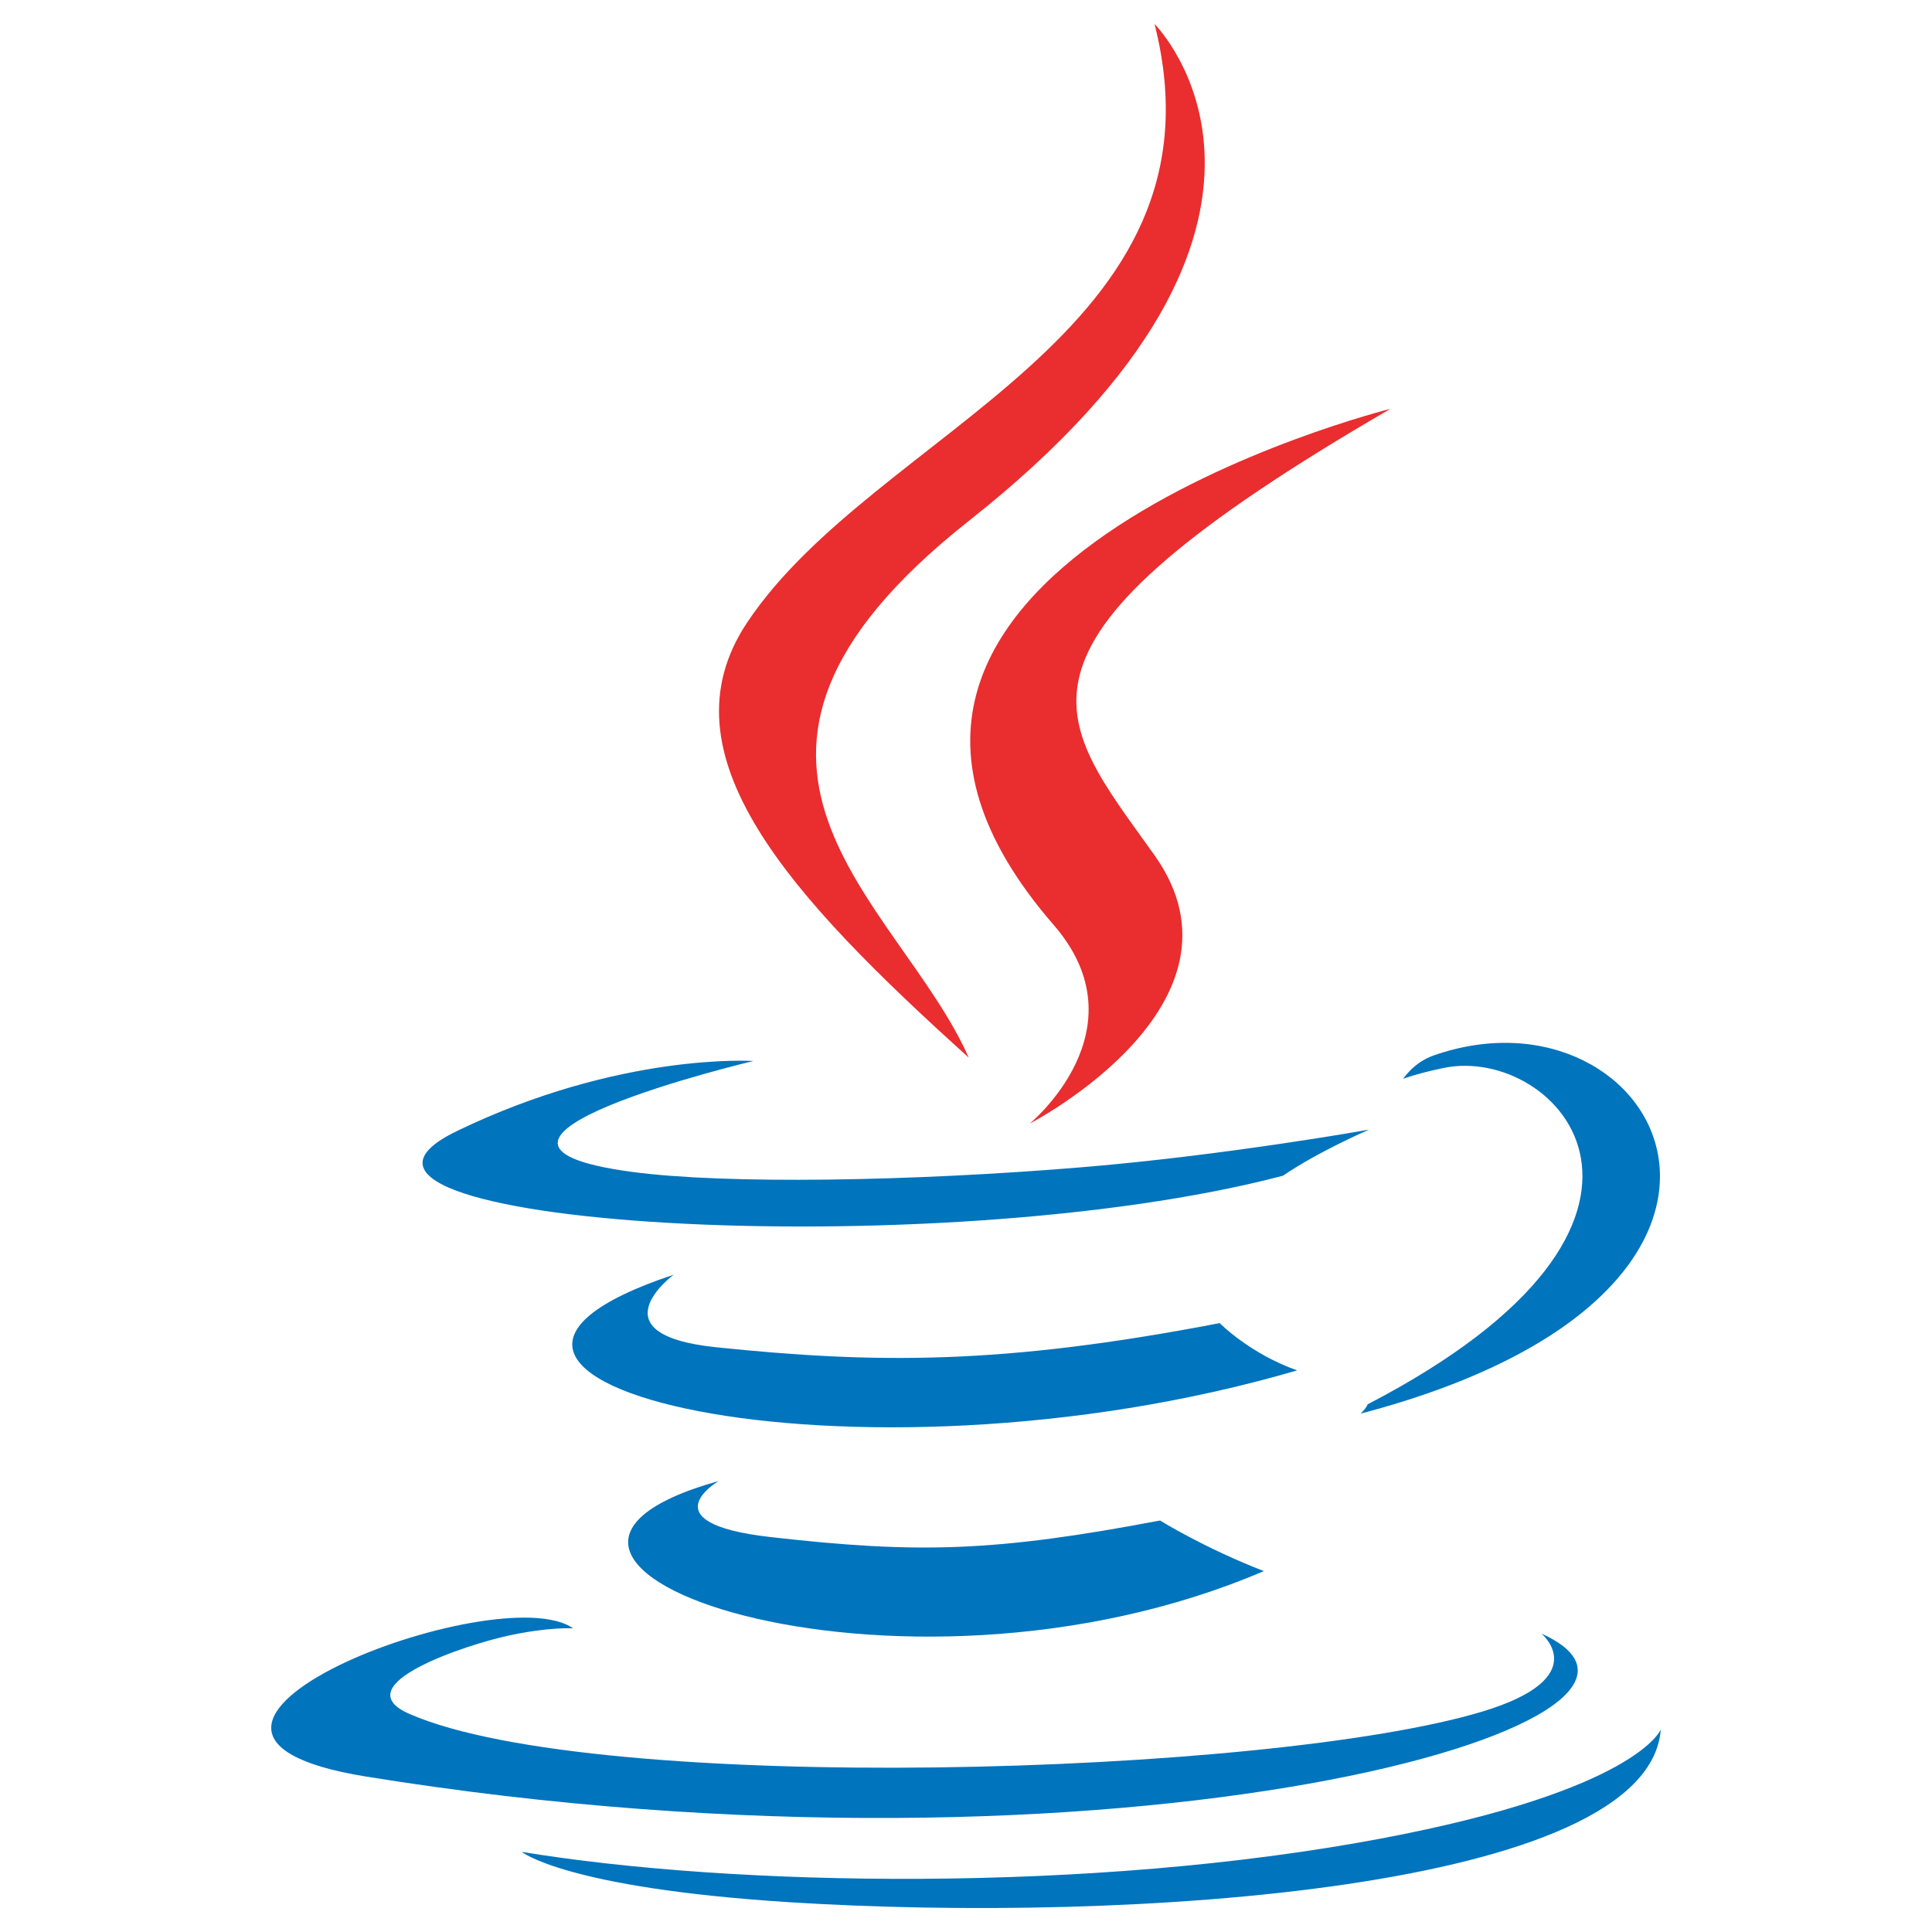
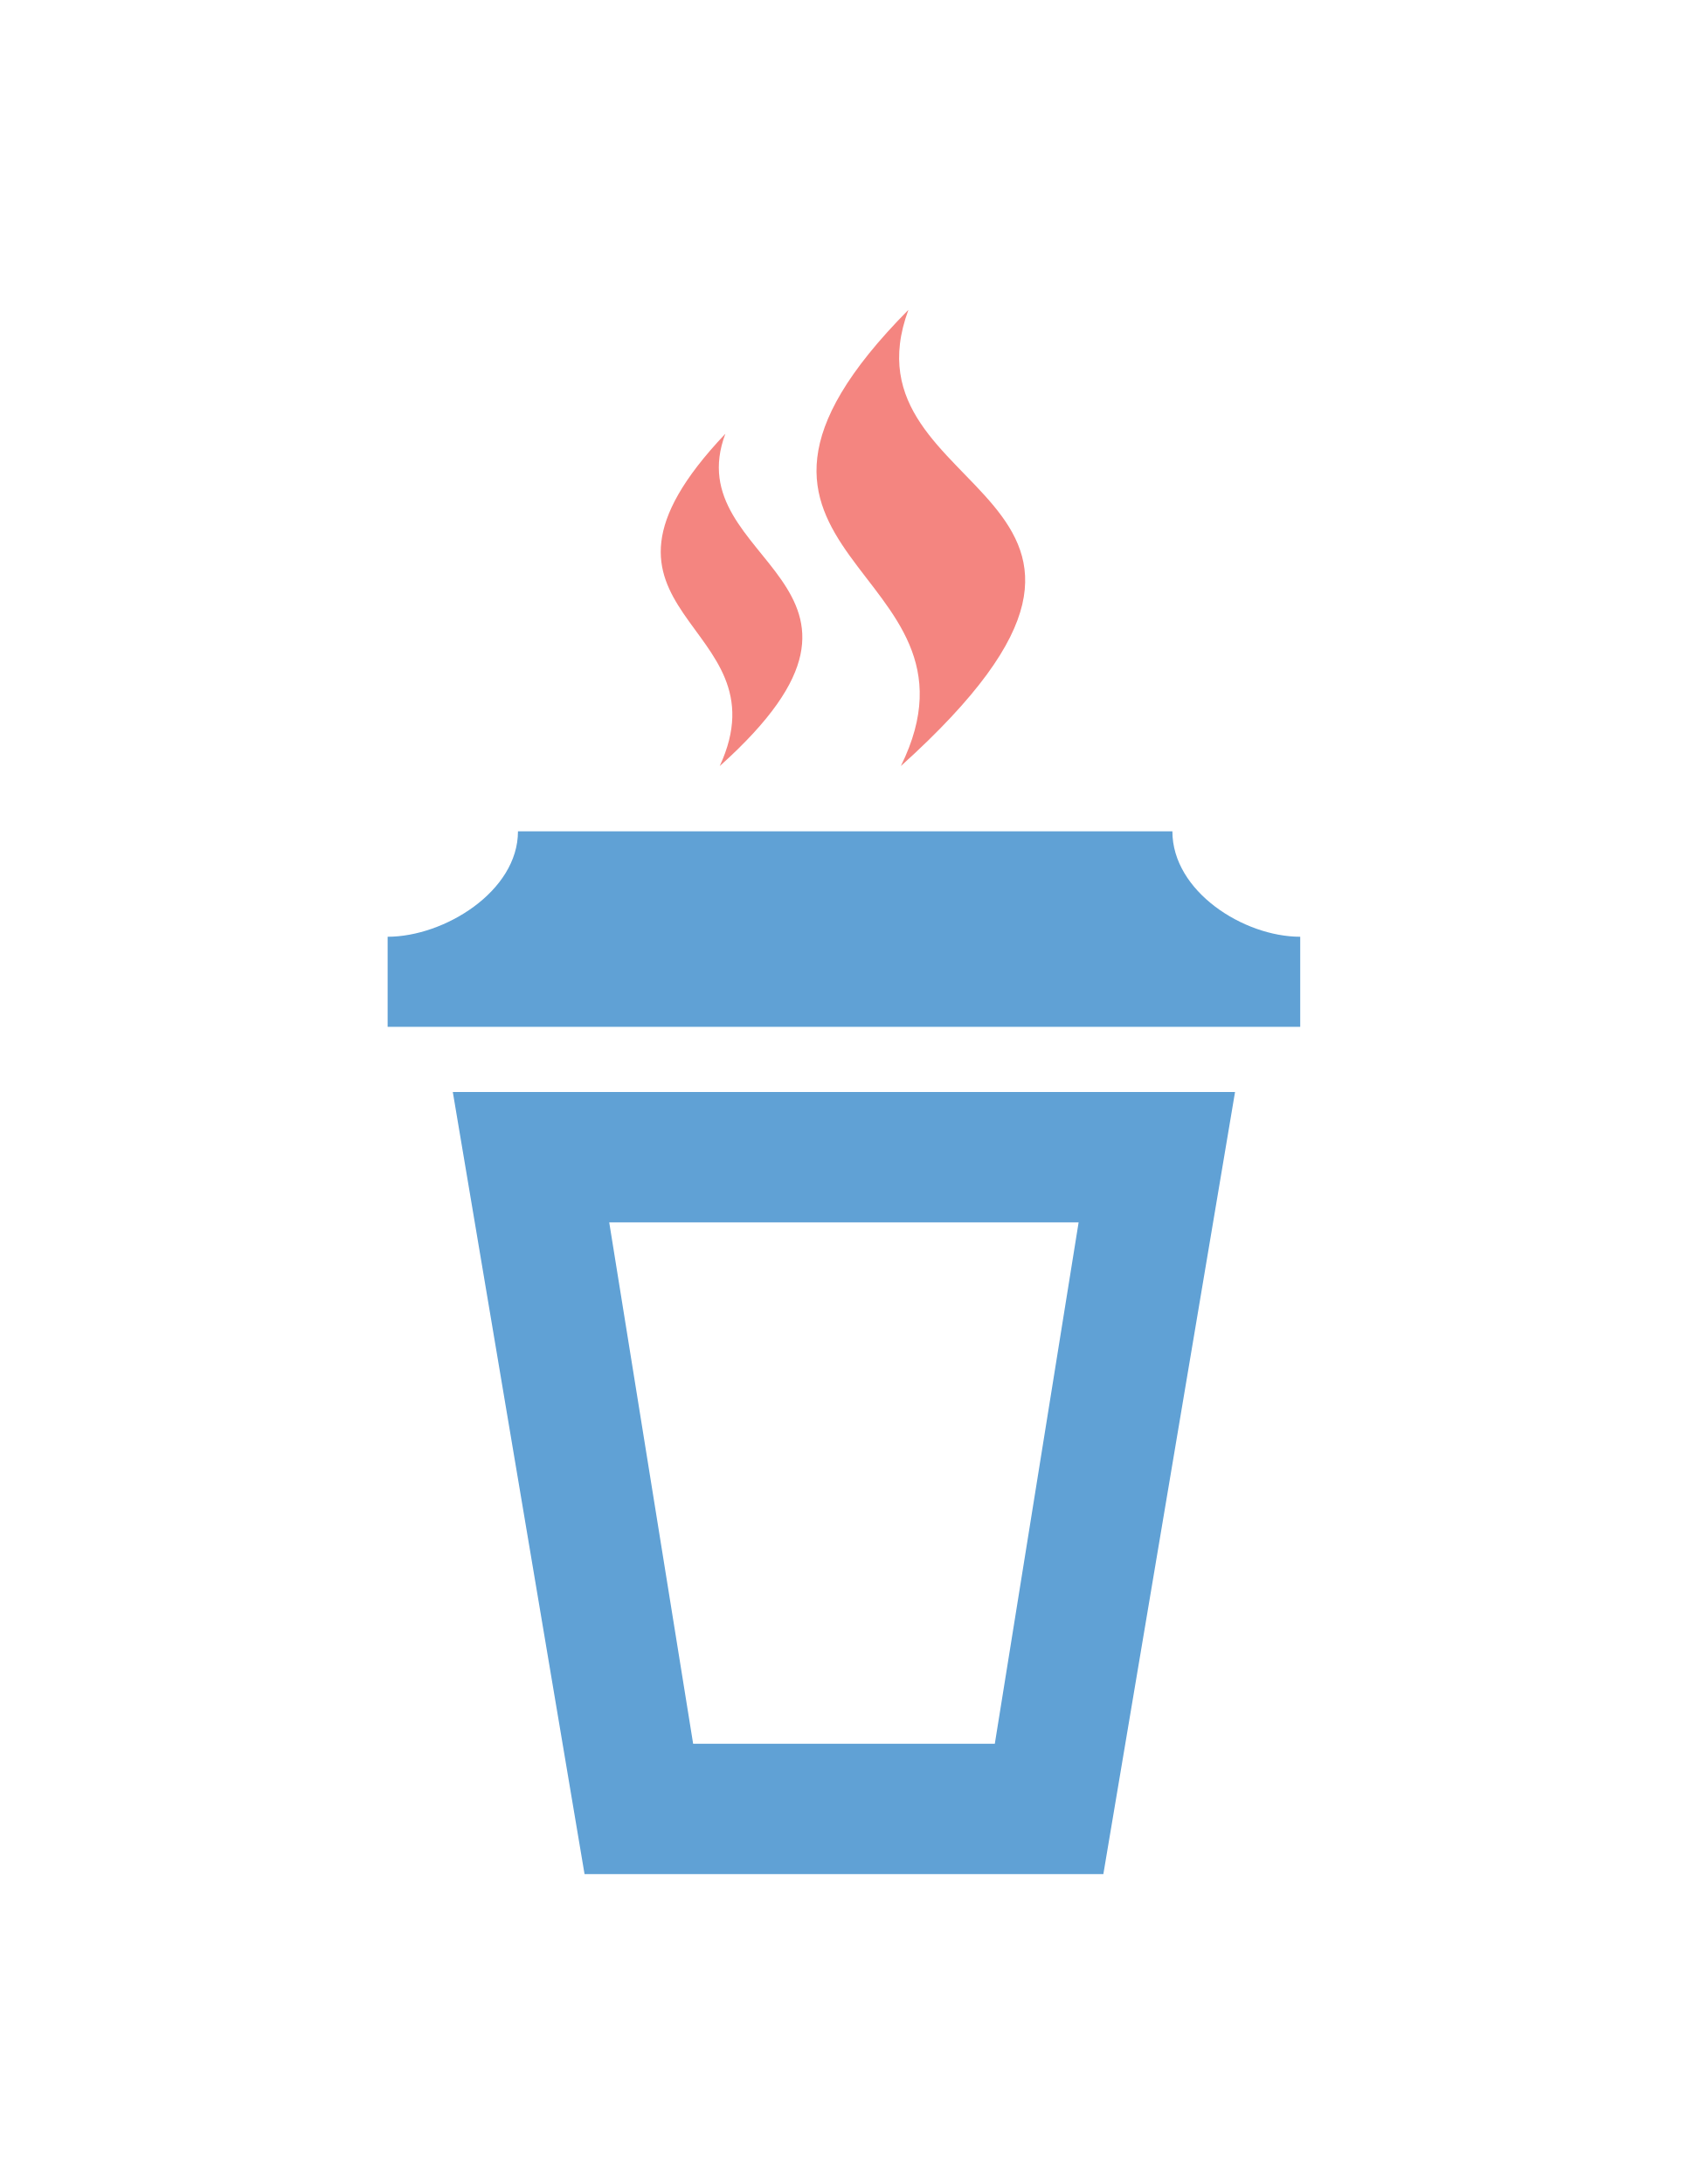
- <svg xmlns="http://www.w3.org/2000/svg" viewBox="0 0 128 128">
-   <path fill="#0074BD" d="M47.617 98.12s-4.767 2.774 3.397 3.71c9.892 1.13 14.947.968 25.845-1.092 0 0 2.871 1.795 6.873 3.351-24.439 10.47-55.308-.607-36.115-5.969zM44.629 84.455s-5.348 3.959 2.823 4.805c10.567 1.091 18.91 1.18 33.354-1.6 0 0 1.993 2.025 5.132 3.131-29.542 8.64-62.446.68-41.309-6.336z" />
-   <path fill="#EA2D2E" d="M69.802 61.271c6.025 6.935-1.58 13.17-1.58 13.17s15.289-7.891 8.269-17.777c-6.559-9.215-11.587-13.792 15.635-29.58 0 .001-42.731 10.67-22.324 34.187z" />
-   <path fill="#0074BD" d="M102.123 108.229s3.529 2.91-3.888 5.159c-14.102 4.272-58.706 5.56-71.094.171-4.451-1.938 3.899-4.625 6.526-5.192 2.739-.593 4.303-.485 4.303-.485-4.953-3.487-32.013 6.85-13.743 9.815 49.821 8.076 90.817-3.637 77.896-9.468zM49.912 70.294s-22.686 5.389-8.033 7.348c6.188.828 18.518.638 30.011-.326 9.39-.789 18.813-2.474 18.813-2.474s-3.308 1.419-5.704 3.053c-23.042 6.061-67.544 3.238-54.731-2.958 10.832-5.239 19.644-4.643 19.644-4.643zM90.609 93.041c23.421-12.167 12.591-23.86 5.032-22.285-1.848.385-2.677.72-2.677.72s.688-1.079 2-1.543c14.953-5.255 26.451 15.503-4.823 23.725 0-.002.359-.327.468-.617z" />
-   <path fill="#EA2D2E" d="M76.491 1.587s12.968 12.976-12.303 32.923c-20.266 16.006-4.621 25.13-.007 35.559-11.831-10.673-20.509-20.07-14.688-28.815 8.548-12.834 32.229-19.059 26.998-39.667z" />
-   <path fill="#0074BD" d="M52.214 126.021c22.476 1.437 57-.8 57.817-11.436 0 0-1.571 4.032-18.577 7.231-19.186 3.612-42.854 3.191-56.887.874 0 .001 2.875 2.381 17.647 3.331z" />
+ <svg xmlns="http://www.w3.org/2000/svg" version="1.1" id="svg3036" x="0px" y="0px" viewBox="0 0 612 792" style="enable-background:new 0 0 612 792;" xml:space="preserve">
+   <style type="text/css">
+ 	.st0{fill:#F48580;}
+ 	.st1{fill:#536DFE;}
+ 	.st2{fill:#60A1D5;}
+ </style>
+   <g id="g3781" transform="matrix(0.2028581,0,0,0.2028581,0.3948306,0.2990379)">
+     <path class="st0" d="M1294.6,773.9c-307.8,324.7,110.7,333.1-10.1,594.1C1651.9,1038.9,1207.1,1006.6,1294.6,773.9z" />
+     <path class="st0" d="M1608.3,1367.9c551.9-497.5-114.1-471.2,13.5-815.5C1181.3,997.2,1786.1,1007.1,1608.3,1367.9z" />
+     <polygon class="st1" points="1284.4,1368.1 1284.4,1368.1 1284.4,1368.1  " />
+     <path class="st2" d="M1042.9,3348.8h927.3l235.4-1398.2H807.4L1042.9,3348.8z M1926,2183.7l-149.8,932.1H1237l-150-932.1H1926z" />
+     <path class="st2" d="M2093.6,1484.6H923.9c0,107.3-131.7,188.5-233,188.5v161h1631.2v-161v0   C2220.9,1673.1,2093.6,1592,2093.6,1484.6z" />
+   </g>
</svg>
